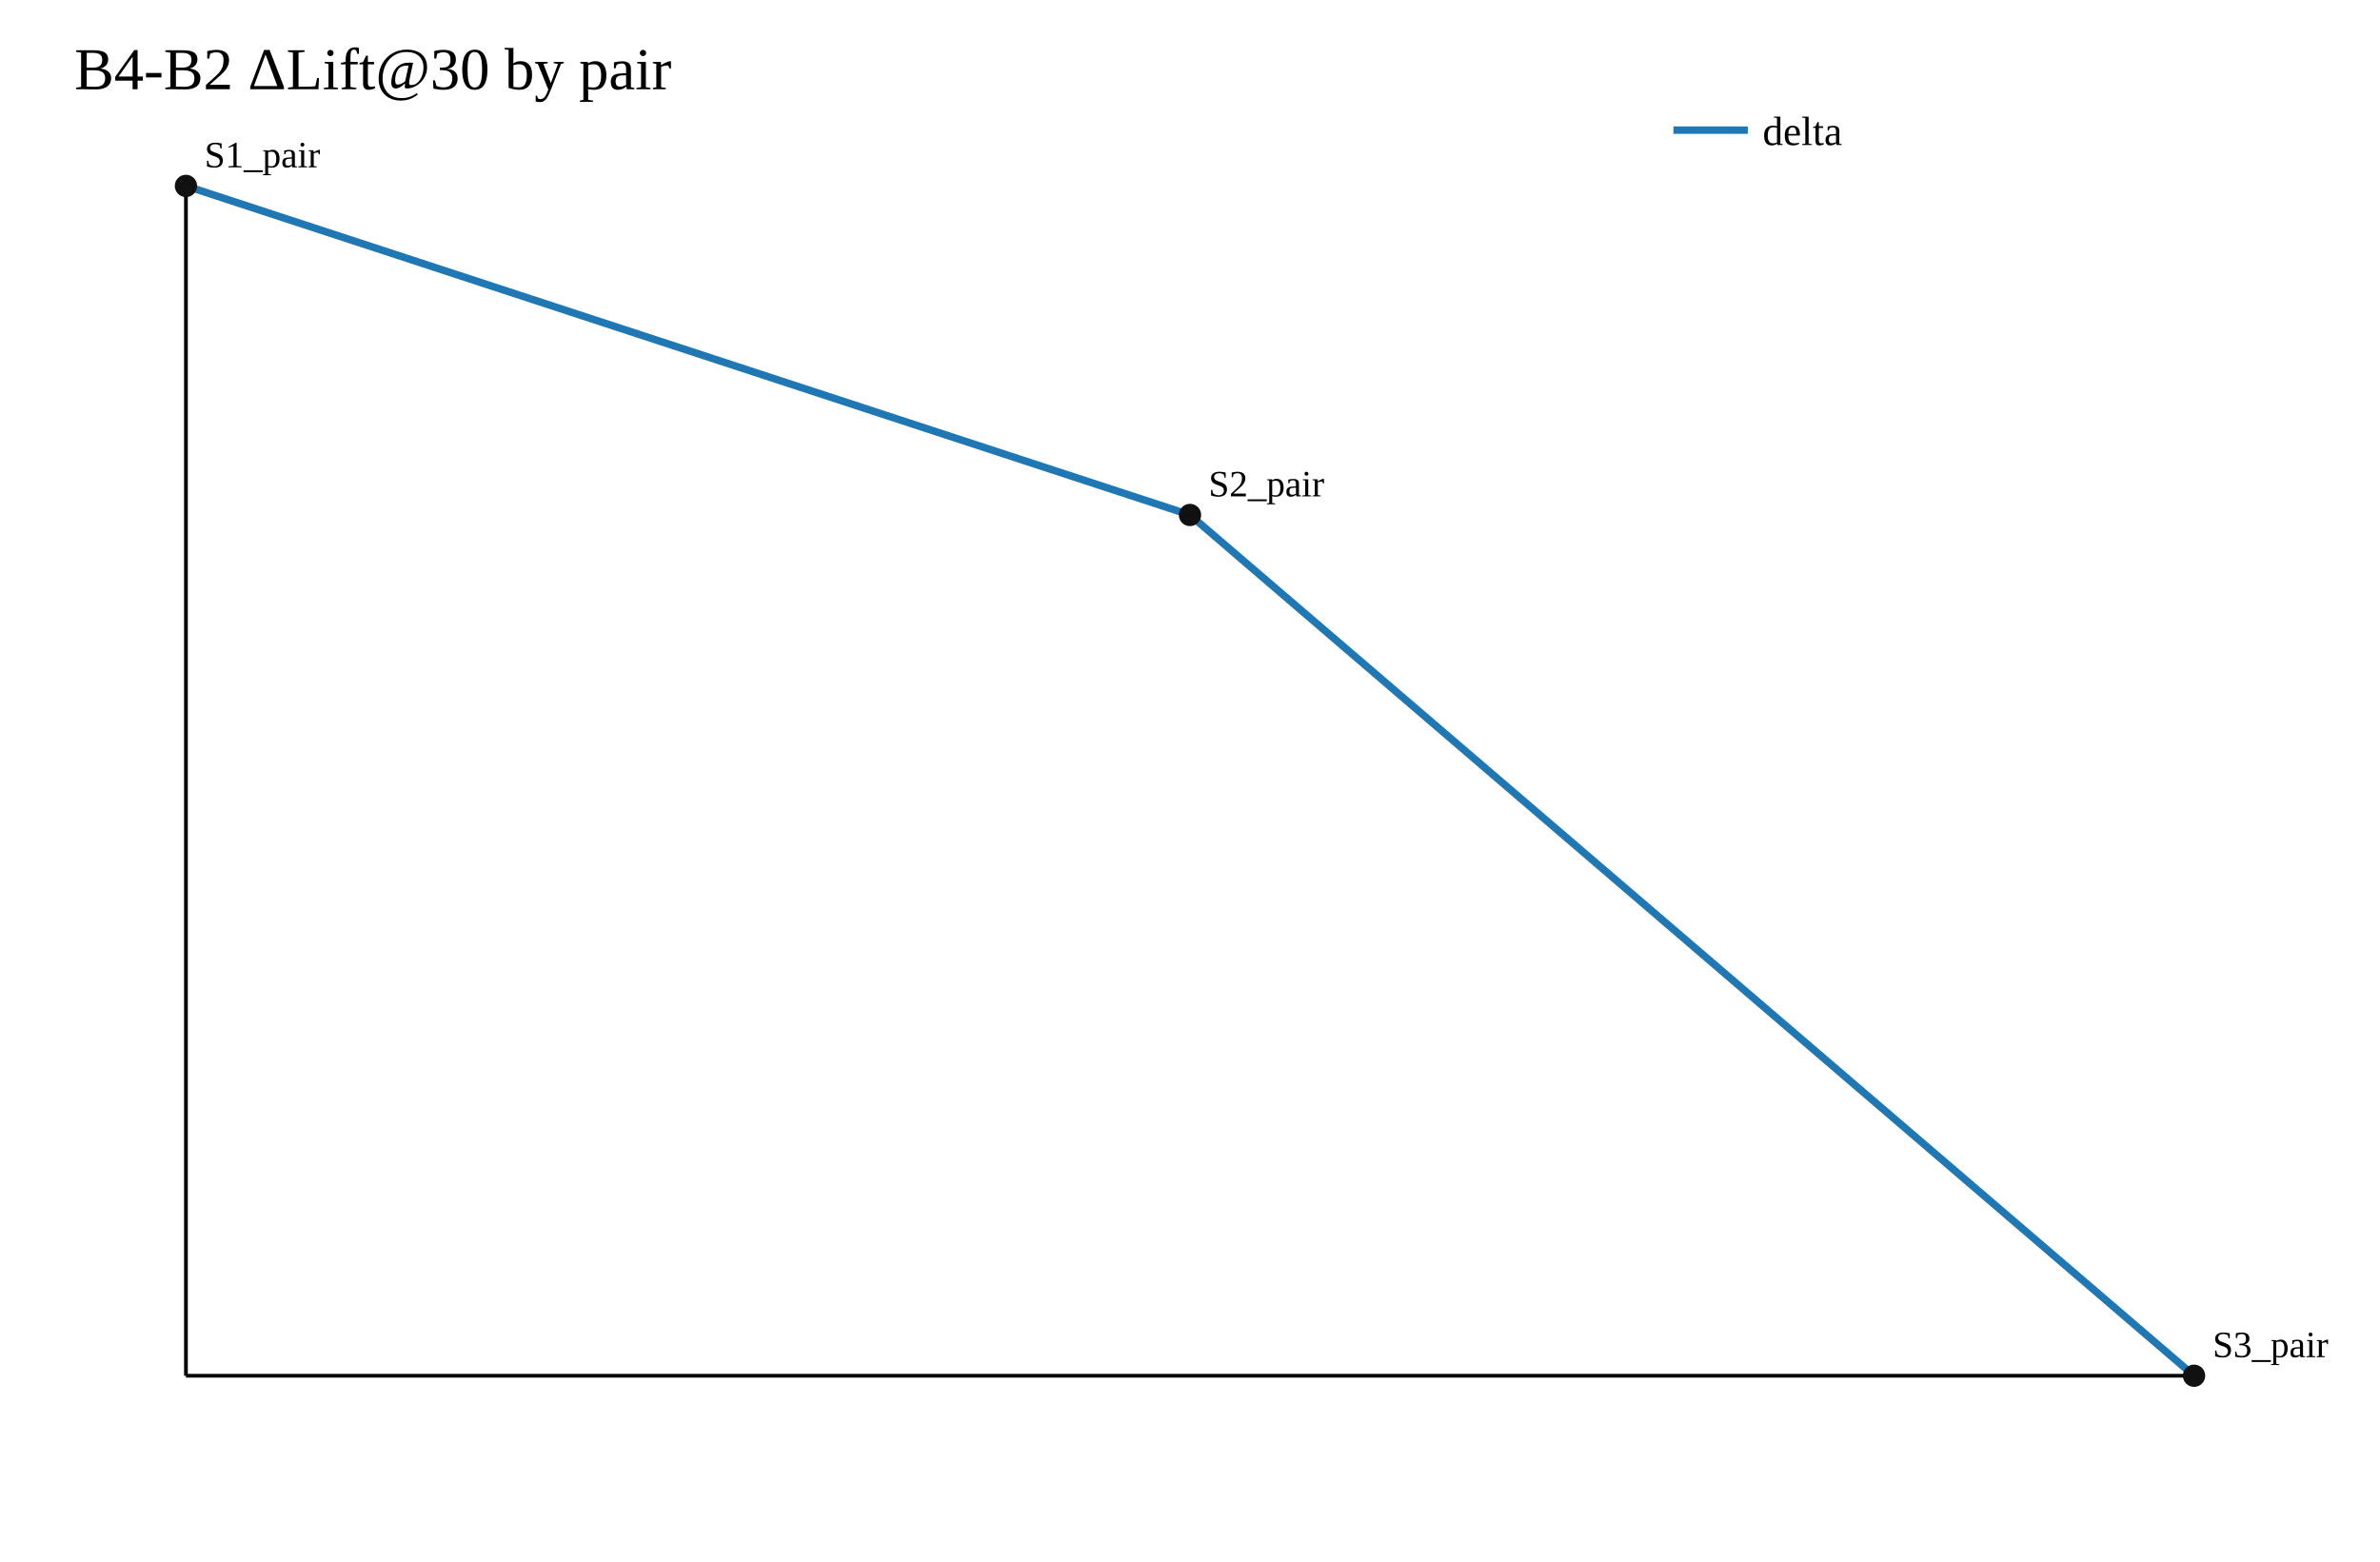
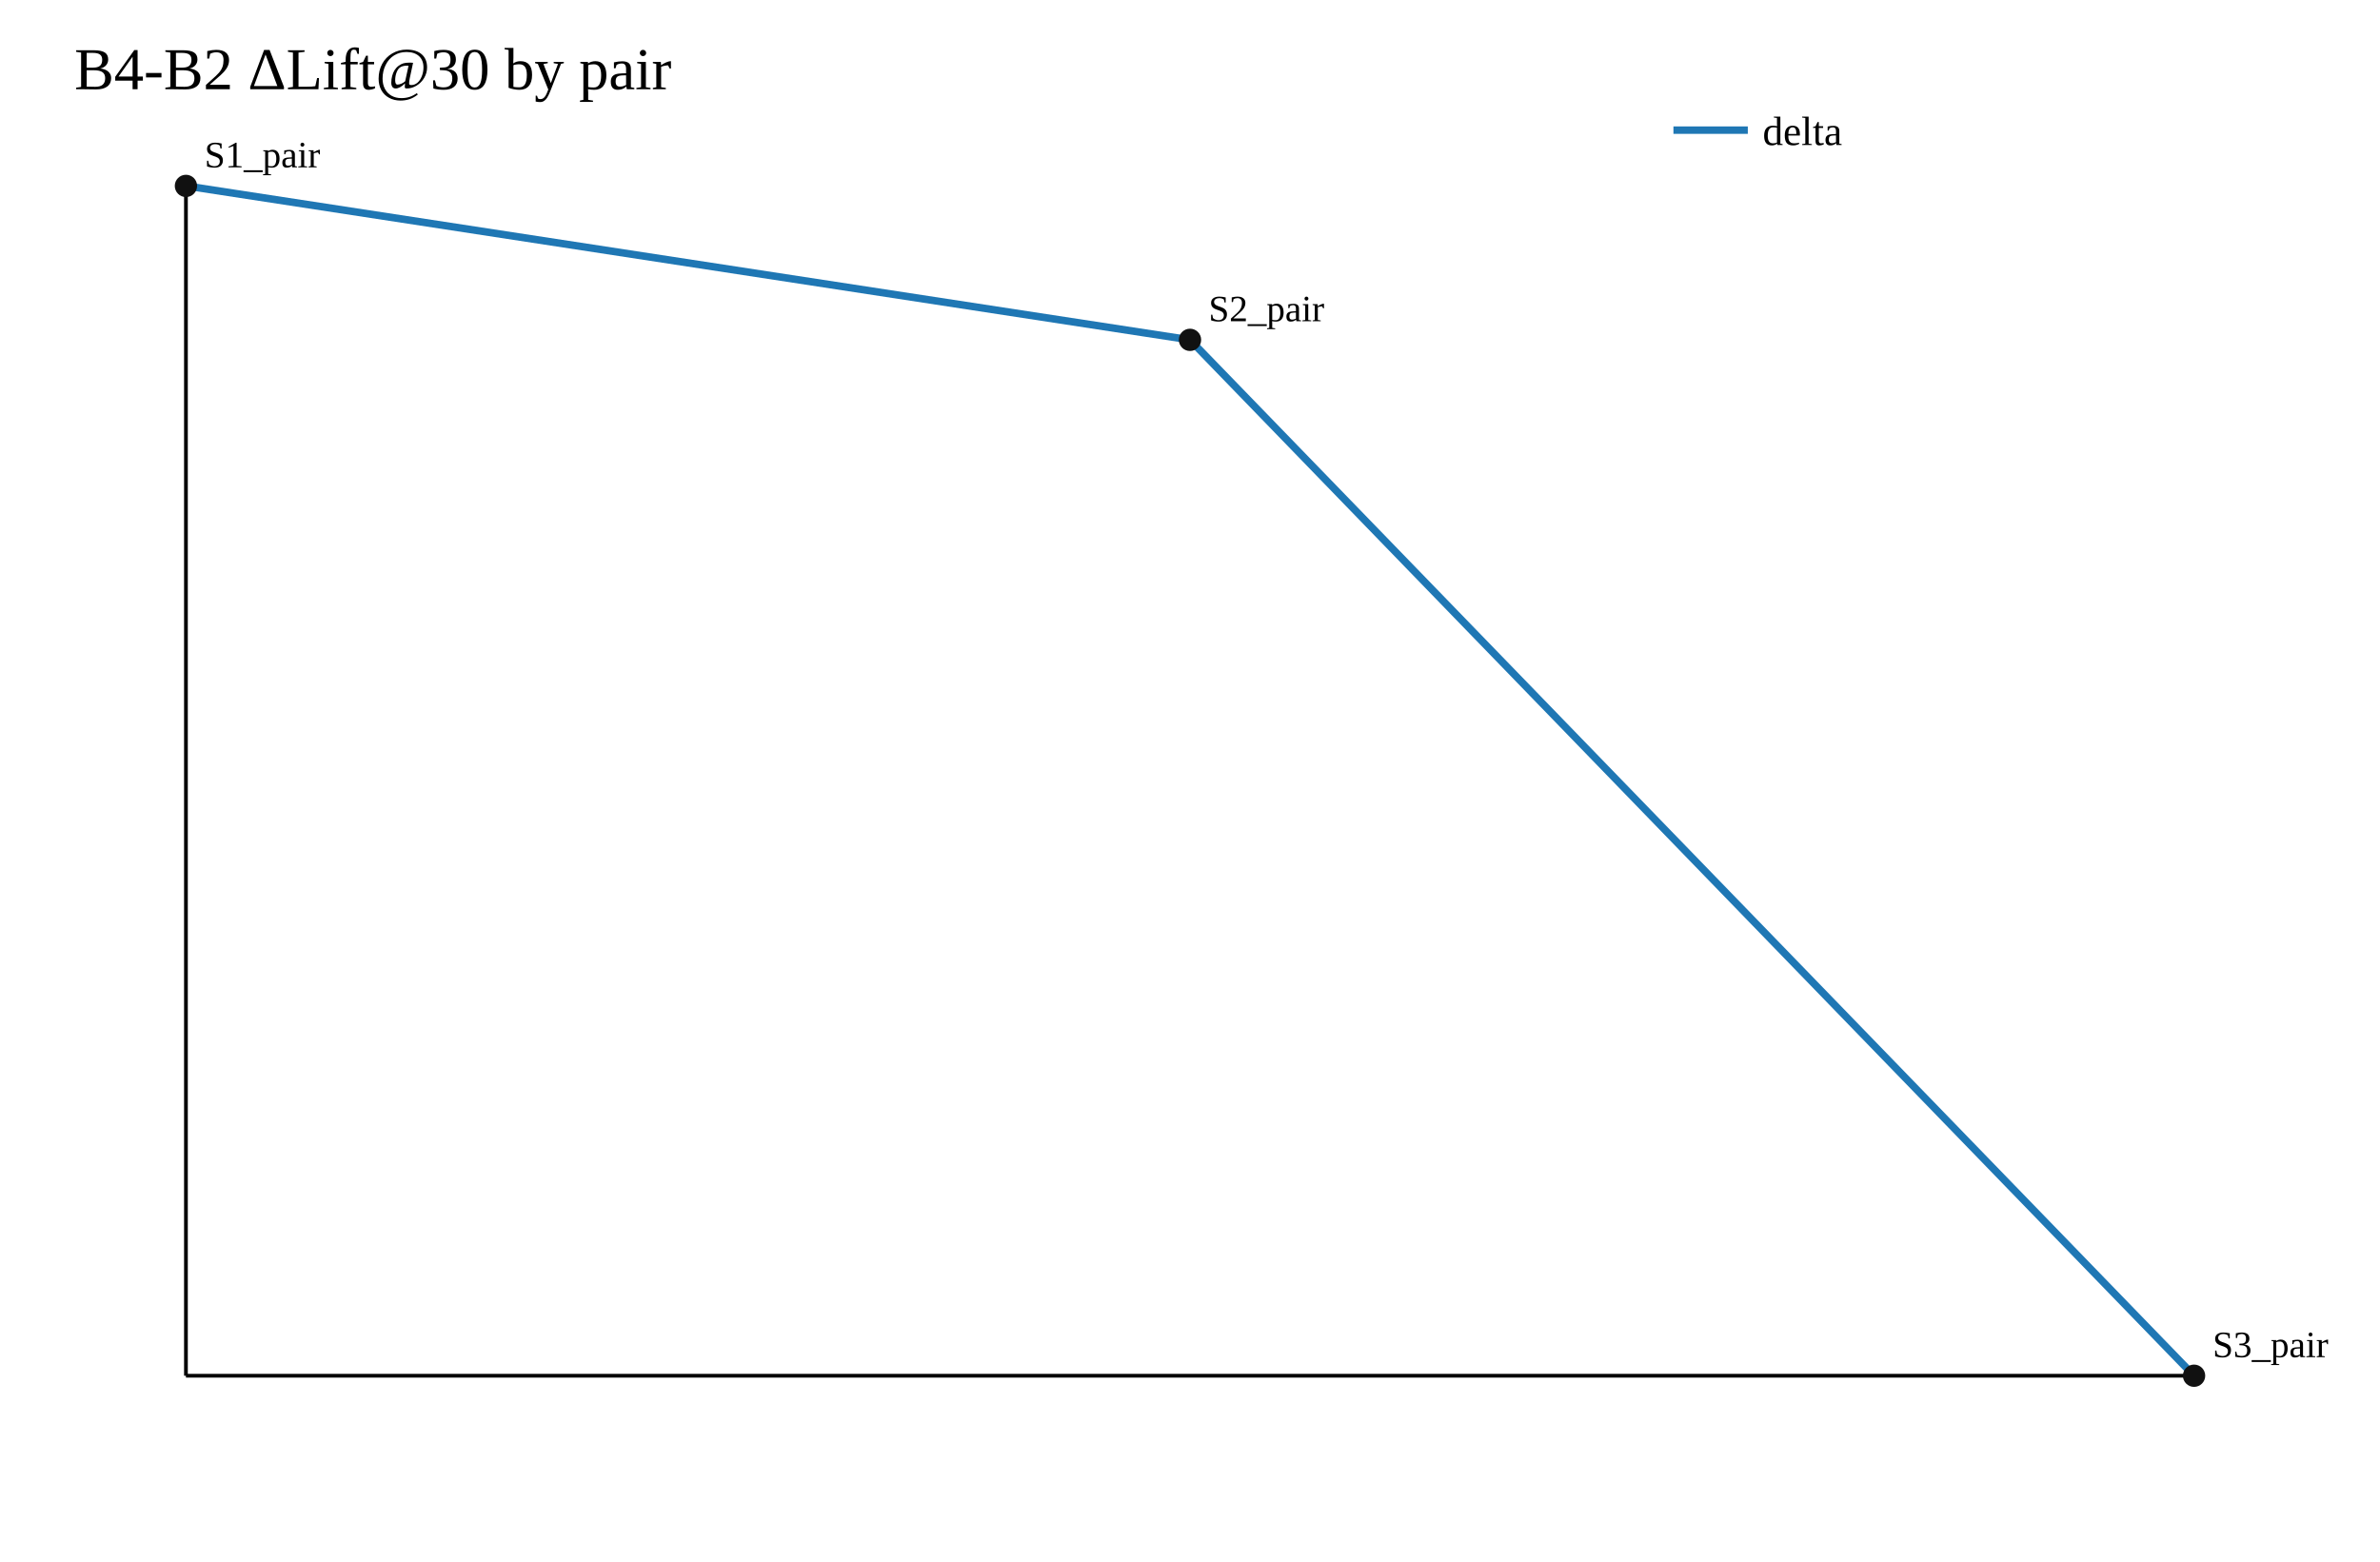
<svg xmlns="http://www.w3.org/2000/svg" width="640" height="420">
  <text x="20" y="24" font-size="16">B4-B2 ΔLift@30 by pair</text>
  <line x1="50" y1="370" x2="590" y2="370" stroke="black" />
  <line x1="50" y1="370" x2="50" y2="50" stroke="black" />
-   <polyline fill="none" stroke="#1f77b4" stroke-width="2" points="50.0,50.0 320.0,138.5 590.0,370.0" />
+   <polyline fill="none" stroke="#1f77b4" stroke-width="2" points="50.0,50.0 320.0,91.4 590.0,370.0" />
  <line x1="450" y1="35" x2="470" y2="35" stroke="#1f77b4" stroke-width="2" />
  <text x="474" y="39" font-size="11">delta</text>
  <circle cx="50.0" cy="50.0" r="3" fill="#111" />
  <text x="55.0" y="45.0" font-size="10">S1_pair</text>
-   <circle cx="320.0" cy="138.5" r="3" fill="#111" />
-   <text x="325.0" y="133.5" font-size="10">S2_pair</text>
+   <circle cx="320.0" cy="91.4" r="3" fill="#111" />
+   <text x="325.0" y="86.4" font-size="10">S2_pair</text>
  <circle cx="590.0" cy="370.0" r="3" fill="#111" />
  <text x="595.0" y="365.0" font-size="10">S3_pair</text>
</svg>
